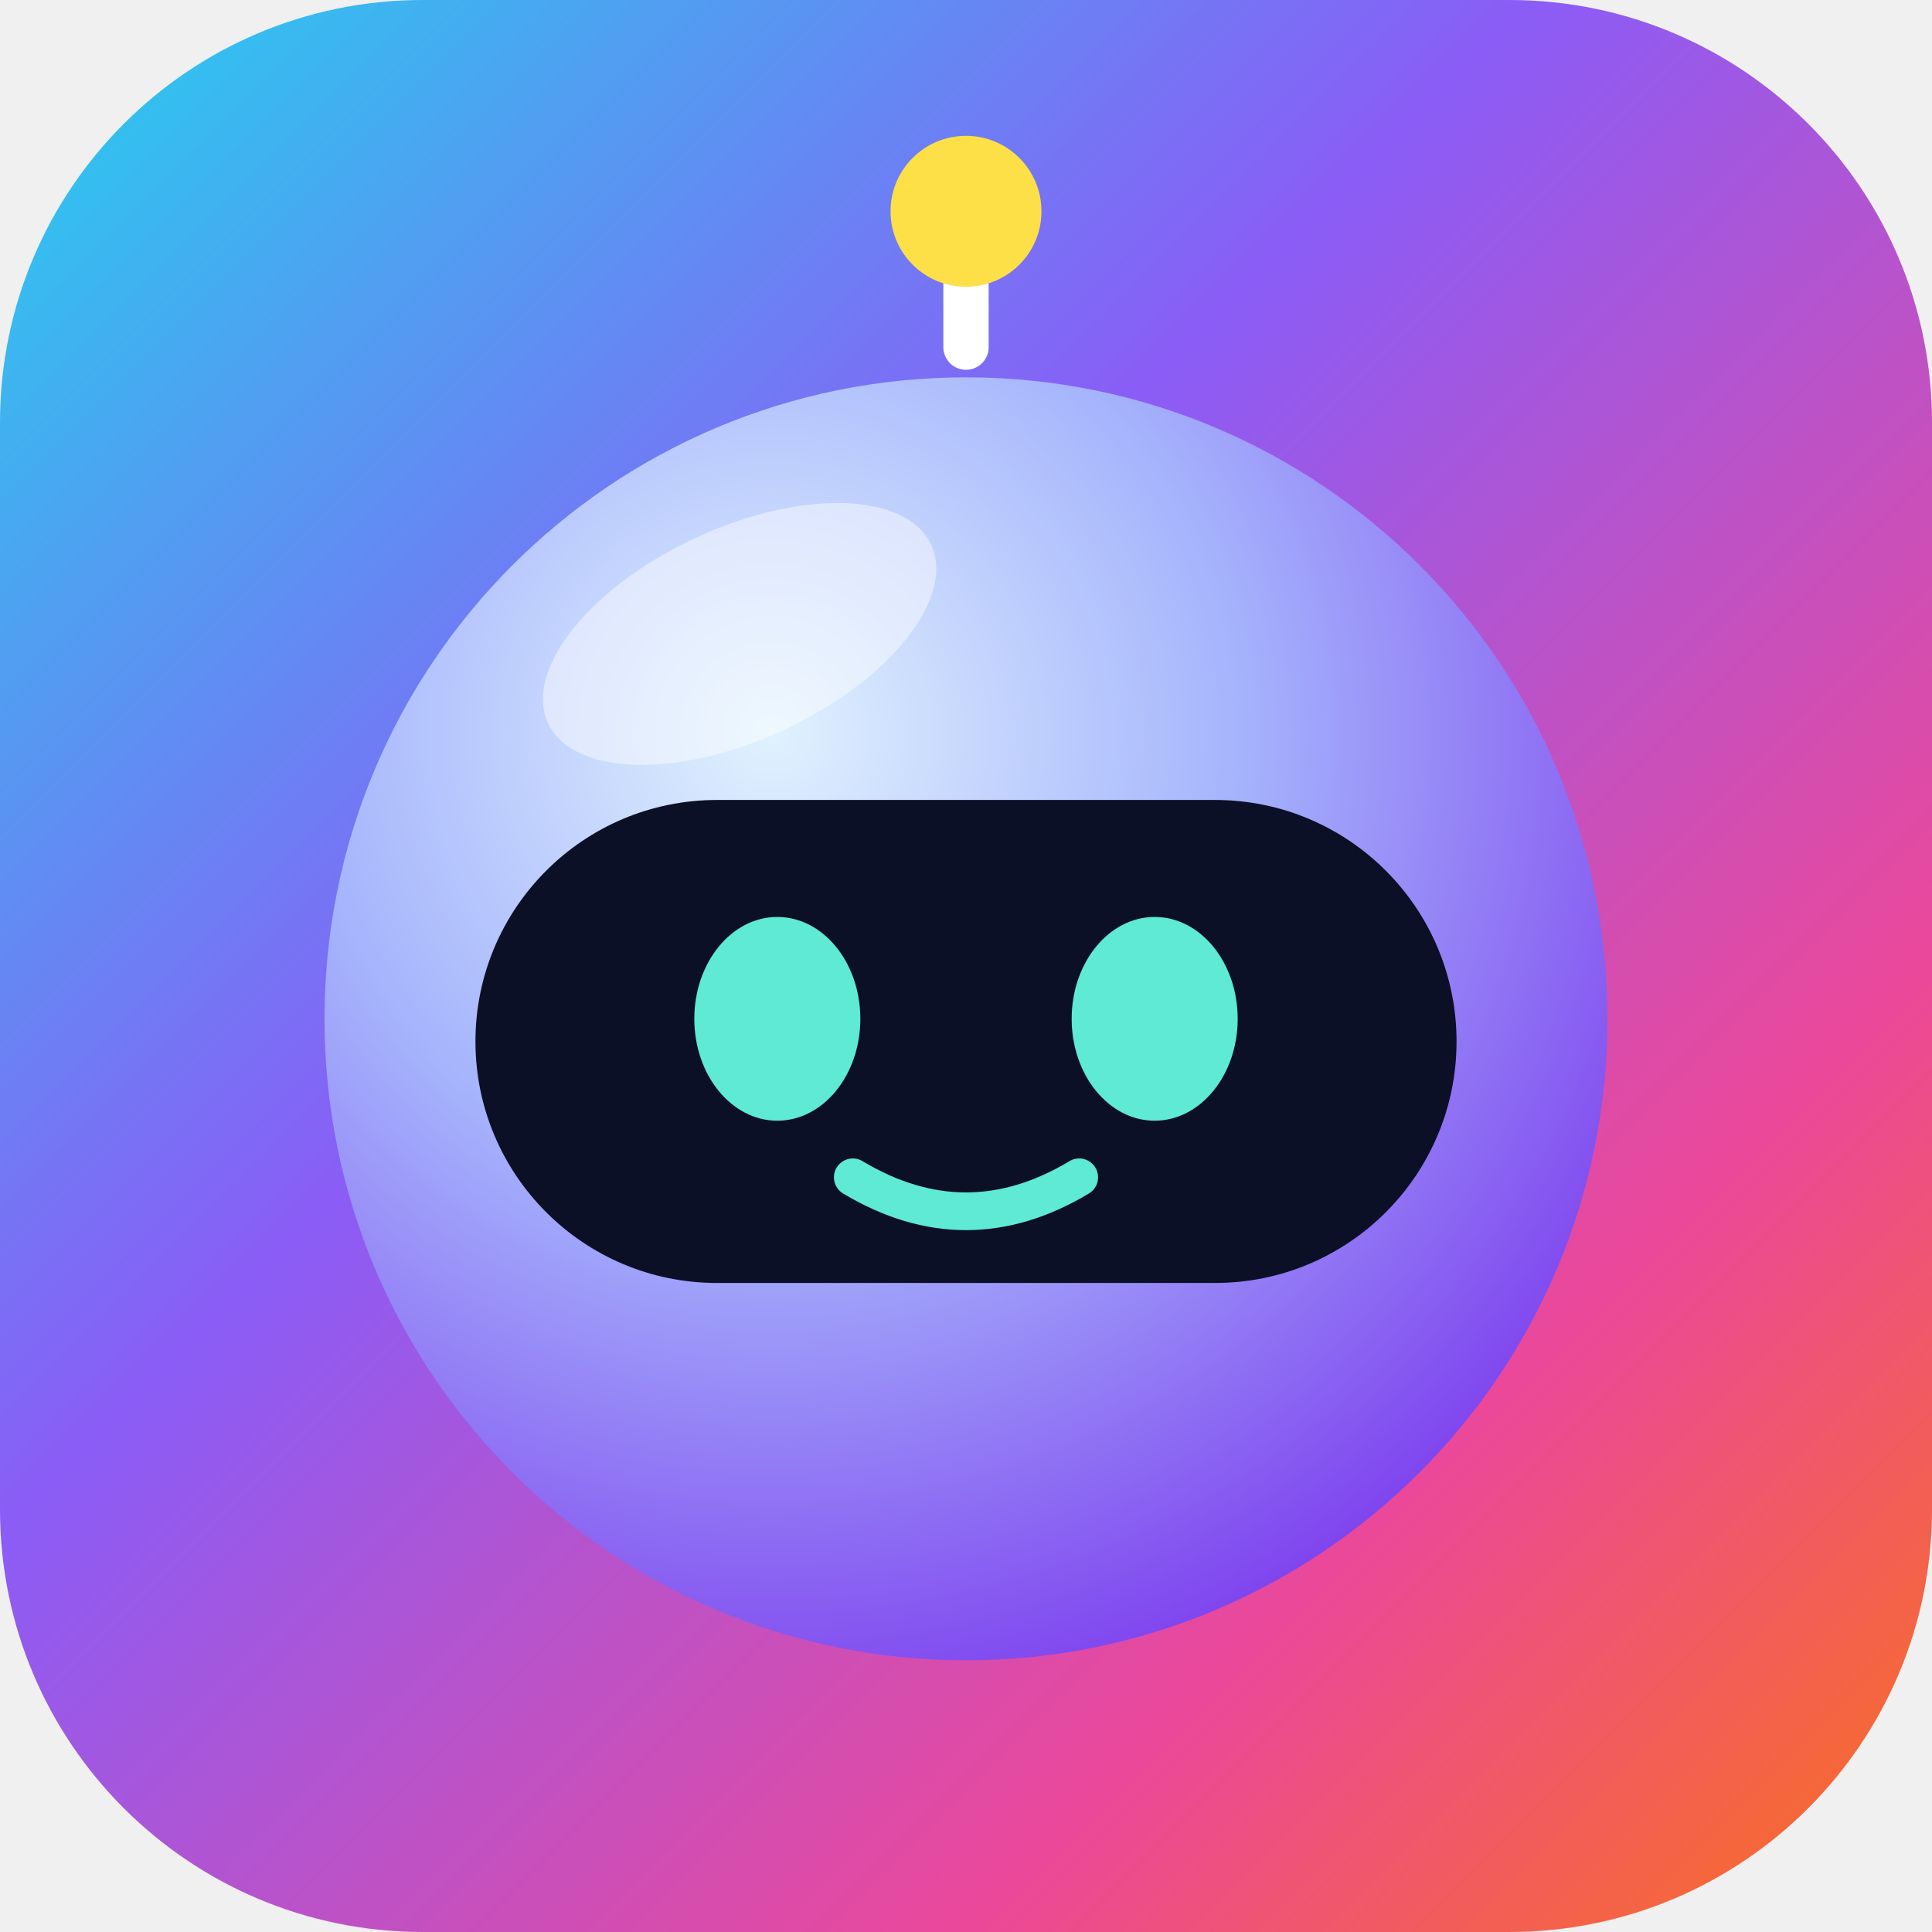
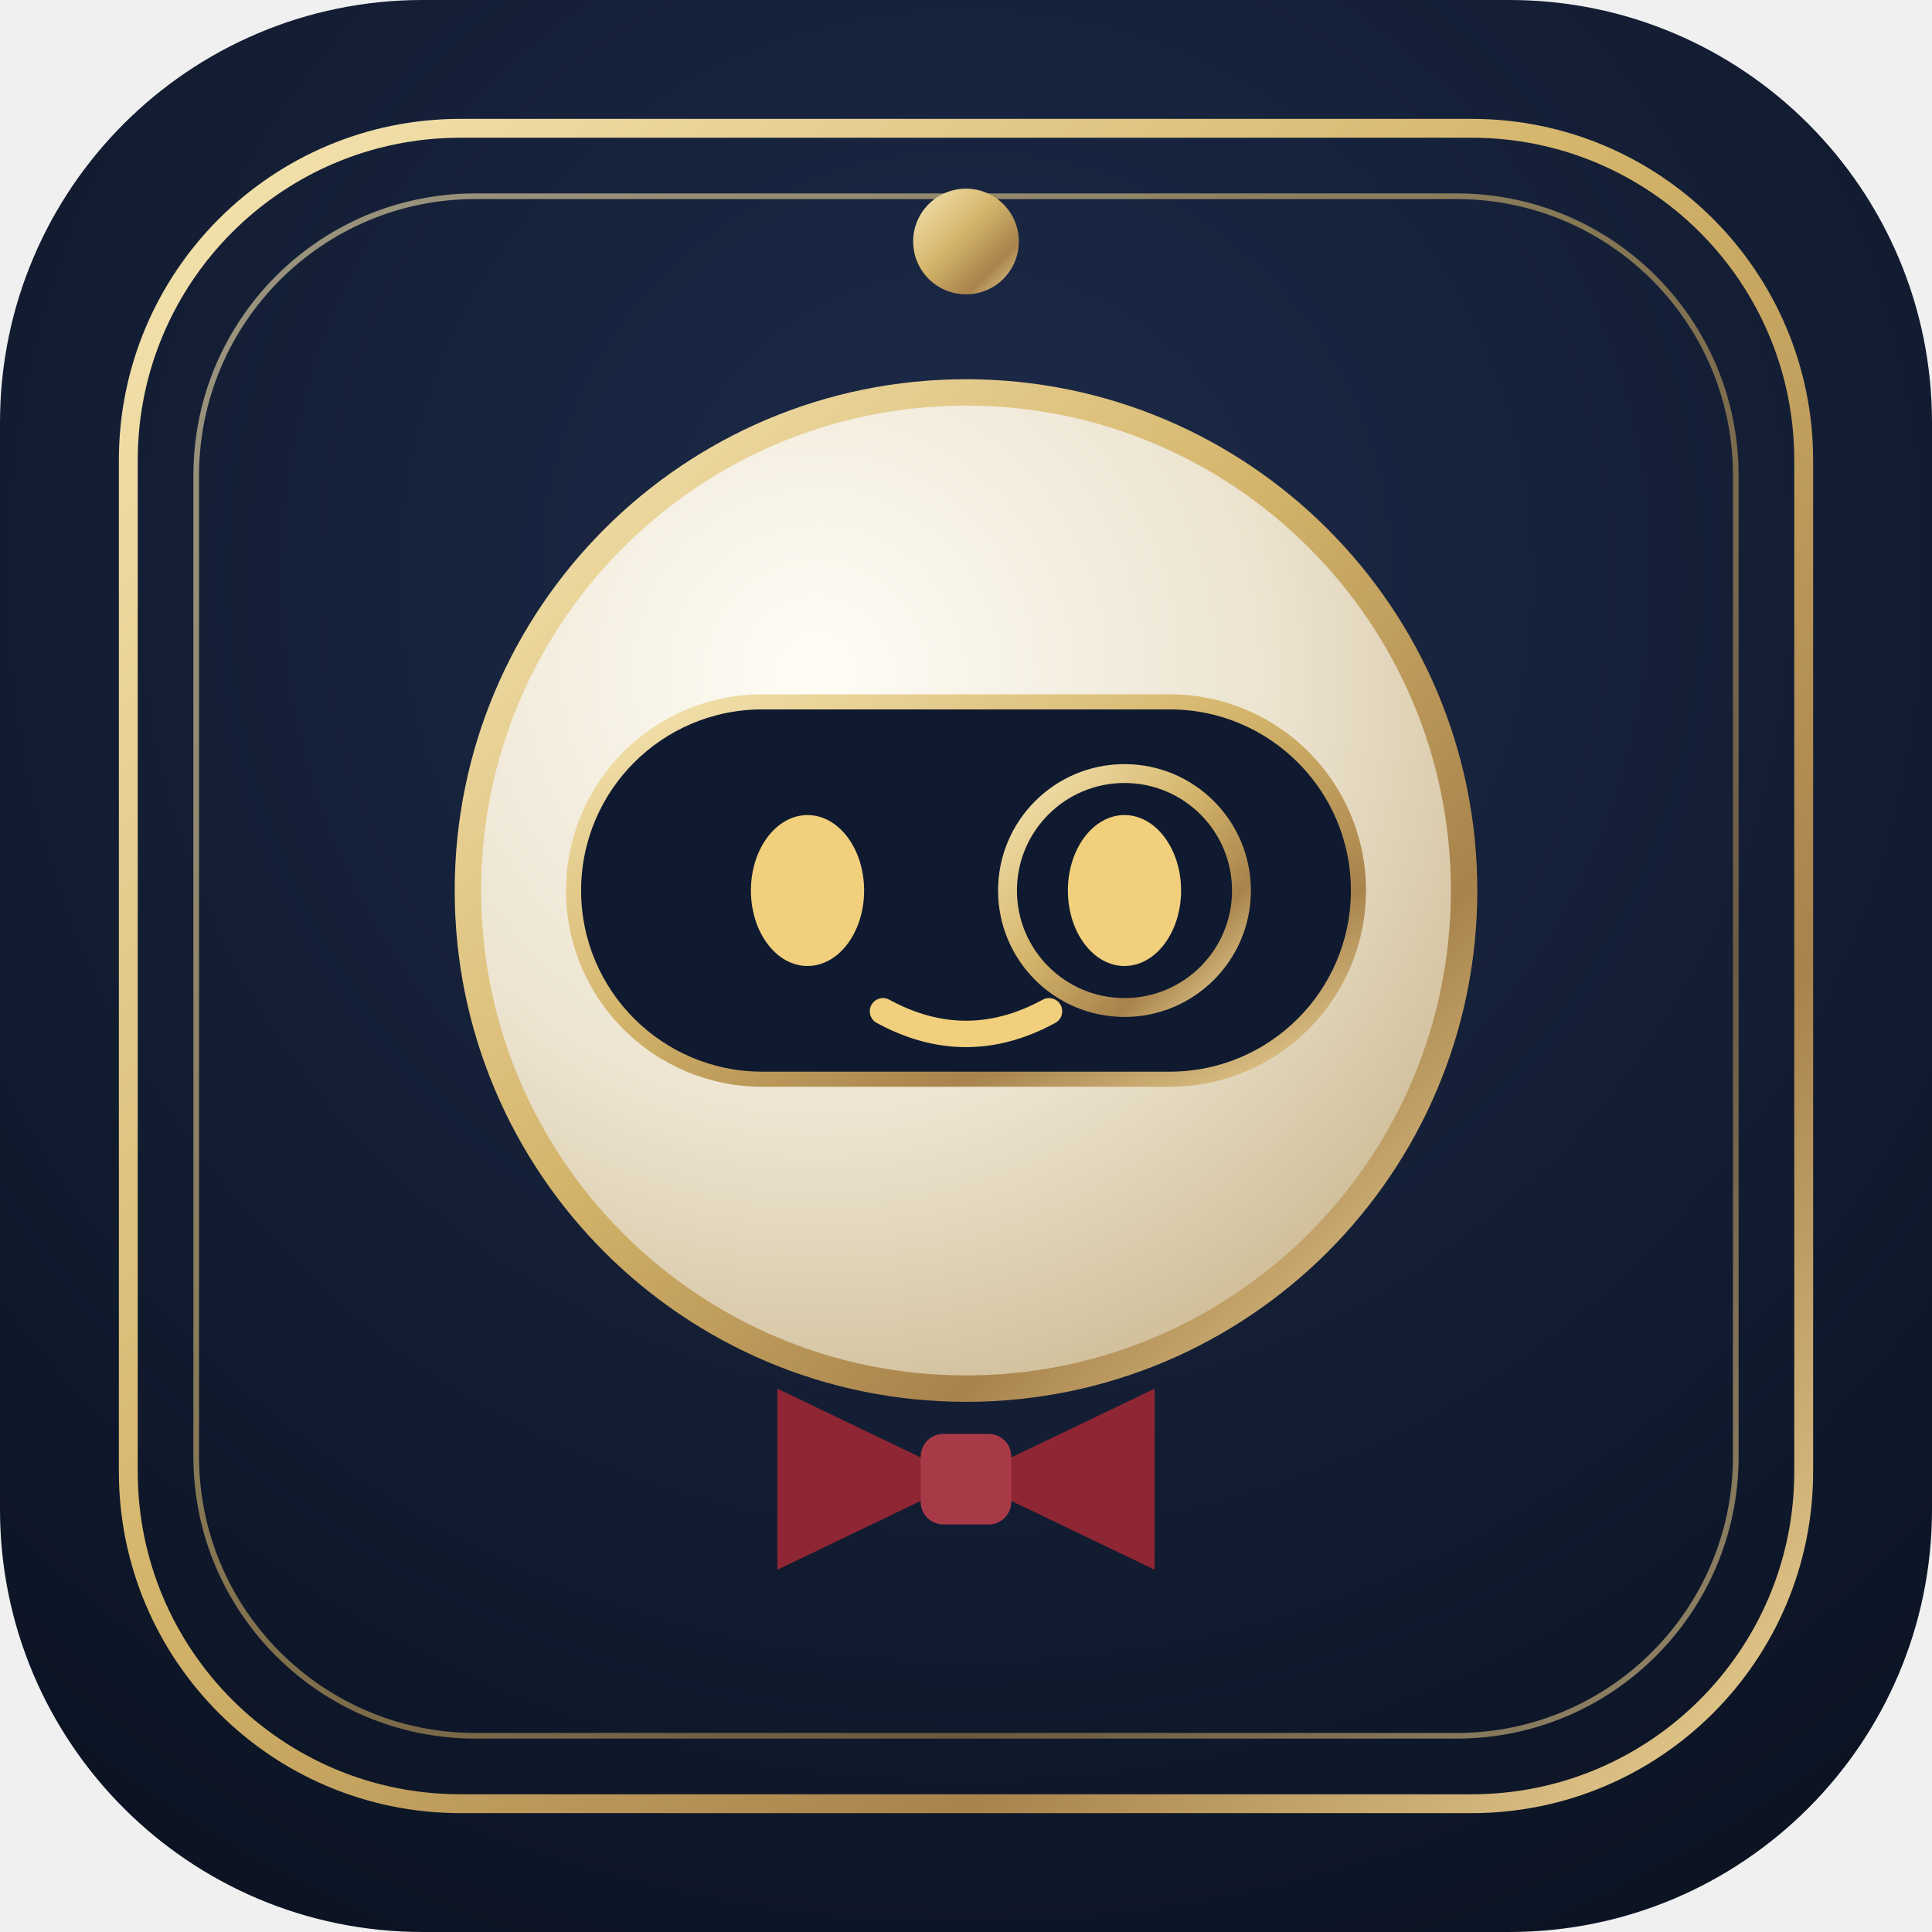
<svg xmlns="http://www.w3.org/2000/svg" viewBox="0 0 512 512">
  <defs>
-     <linearGradient id="bg" x1="0" y1="0" x2="1" y2="1">
-       <stop offset="0" stop-color="#22d3ee" />
-       <stop offset=".4" stop-color="#8b5cf6" />
-       <stop offset=".75" stop-color="#ec4899" />
-       <stop offset="1" stop-color="#f97316" />
+     <radialGradient id="bg" cx="50%" cy="30%" r="80%">
+       <stop offset="0" stop-color="#1d2b4a" />
+       <stop offset="1" stop-color="#0b1322" />
+     </radialGradient>
+     <linearGradient id="g" x1="0" y1="0" x2="1" y2="1">
+       <stop offset="0" stop-color="#f6e6b4" />
+       <stop offset=".45" stop-color="#d4b46a" />
+       <stop offset=".75" stop-color="#a8834c" />
+       <stop offset="1" stop-color="#ecd497" />
    </linearGradient>
-     <radialGradient id="orb" cx="35%" cy="28%" r="80%">
-       <stop offset="0" stop-color="#e0f2fe" />
-       <stop offset=".45" stop-color="#a5b4fc" />
-       <stop offset="1" stop-color="#7c3aed" />
+     <radialGradient id="pearl" cx="35%" cy="28%" r="85%">
+       <stop offset="0" stop-color="#fffdf7" />
+       <stop offset=".55" stop-color="#ece3cf" />
+       <stop offset="1" stop-color="#c9b48a" />
    </radialGradient>
  </defs>
  <rect width="512" height="512" rx="112" fill="url(#bg)" />
-   <line x1="256" y1="92" x2="256" y2="60" stroke="#fff" stroke-width="12" stroke-linecap="round" />
-   <circle cx="256" cy="56" r="20" fill="#fde047" />
-   <circle cx="256" cy="270" r="170" fill="url(#orb)" />
-   <ellipse cx="196" cy="168" rx="56" ry="28" fill="#fff" opacity=".45" transform="rotate(-25 196 168)" />
-   <rect x="126" y="212" width="260" height="128" rx="64" fill="#0b1026" />
-   <ellipse cx="206" cy="270" rx="22" ry="27" fill="#5eead4" />
-   <ellipse cx="306" cy="270" rx="22" ry="27" fill="#5eead4" />
-   <path d="M226 312 Q256 330 286 312" stroke="#5eead4" stroke-width="10" fill="none" stroke-linecap="round" />
+   <rect x="34" y="34" width="444" height="444" rx="88" fill="none" stroke="url(#g)" stroke-width="5" />
+   <rect x="52" y="52" width="408" height="408" rx="74" fill="none" stroke="url(#g)" stroke-width="1.5" opacity=".6" />
+   <line x1="256" y1="98" x2="256" y2="70" stroke="url(#g)" stroke-width="8" stroke-linecap="round" />
+   <circle cx="256" cy="64" r="14" fill="url(#g)" />
+   <circle cx="256" cy="236" r="132" fill="url(#pearl)" stroke="url(#g)" stroke-width="7" />
+   <rect x="152" y="186" width="208" height="100" rx="50" fill="#0f1a30" stroke="url(#g)" stroke-width="4" />
+   <ellipse cx="214" cy="236" rx="15" ry="20" fill="#f1cf7c" />
+   <ellipse cx="298" cy="236" rx="15" ry="20" fill="#f1cf7c" />
+   <circle cx="298" cy="236" r="31" fill="none" stroke="url(#g)" stroke-width="5" />
+   <path d="M234 268 Q256 280 278 268" stroke="#f1cf7c" stroke-width="7" fill="none" stroke-linecap="round" />
+   <path d="M256 392 L206 368 L206 416 Z M256 392 L306 368 L306 416 Z" fill="#8f2633" />
+   <rect x="244" y="380" width="24" height="24" rx="6" fill="#a83a48" />
</svg>
